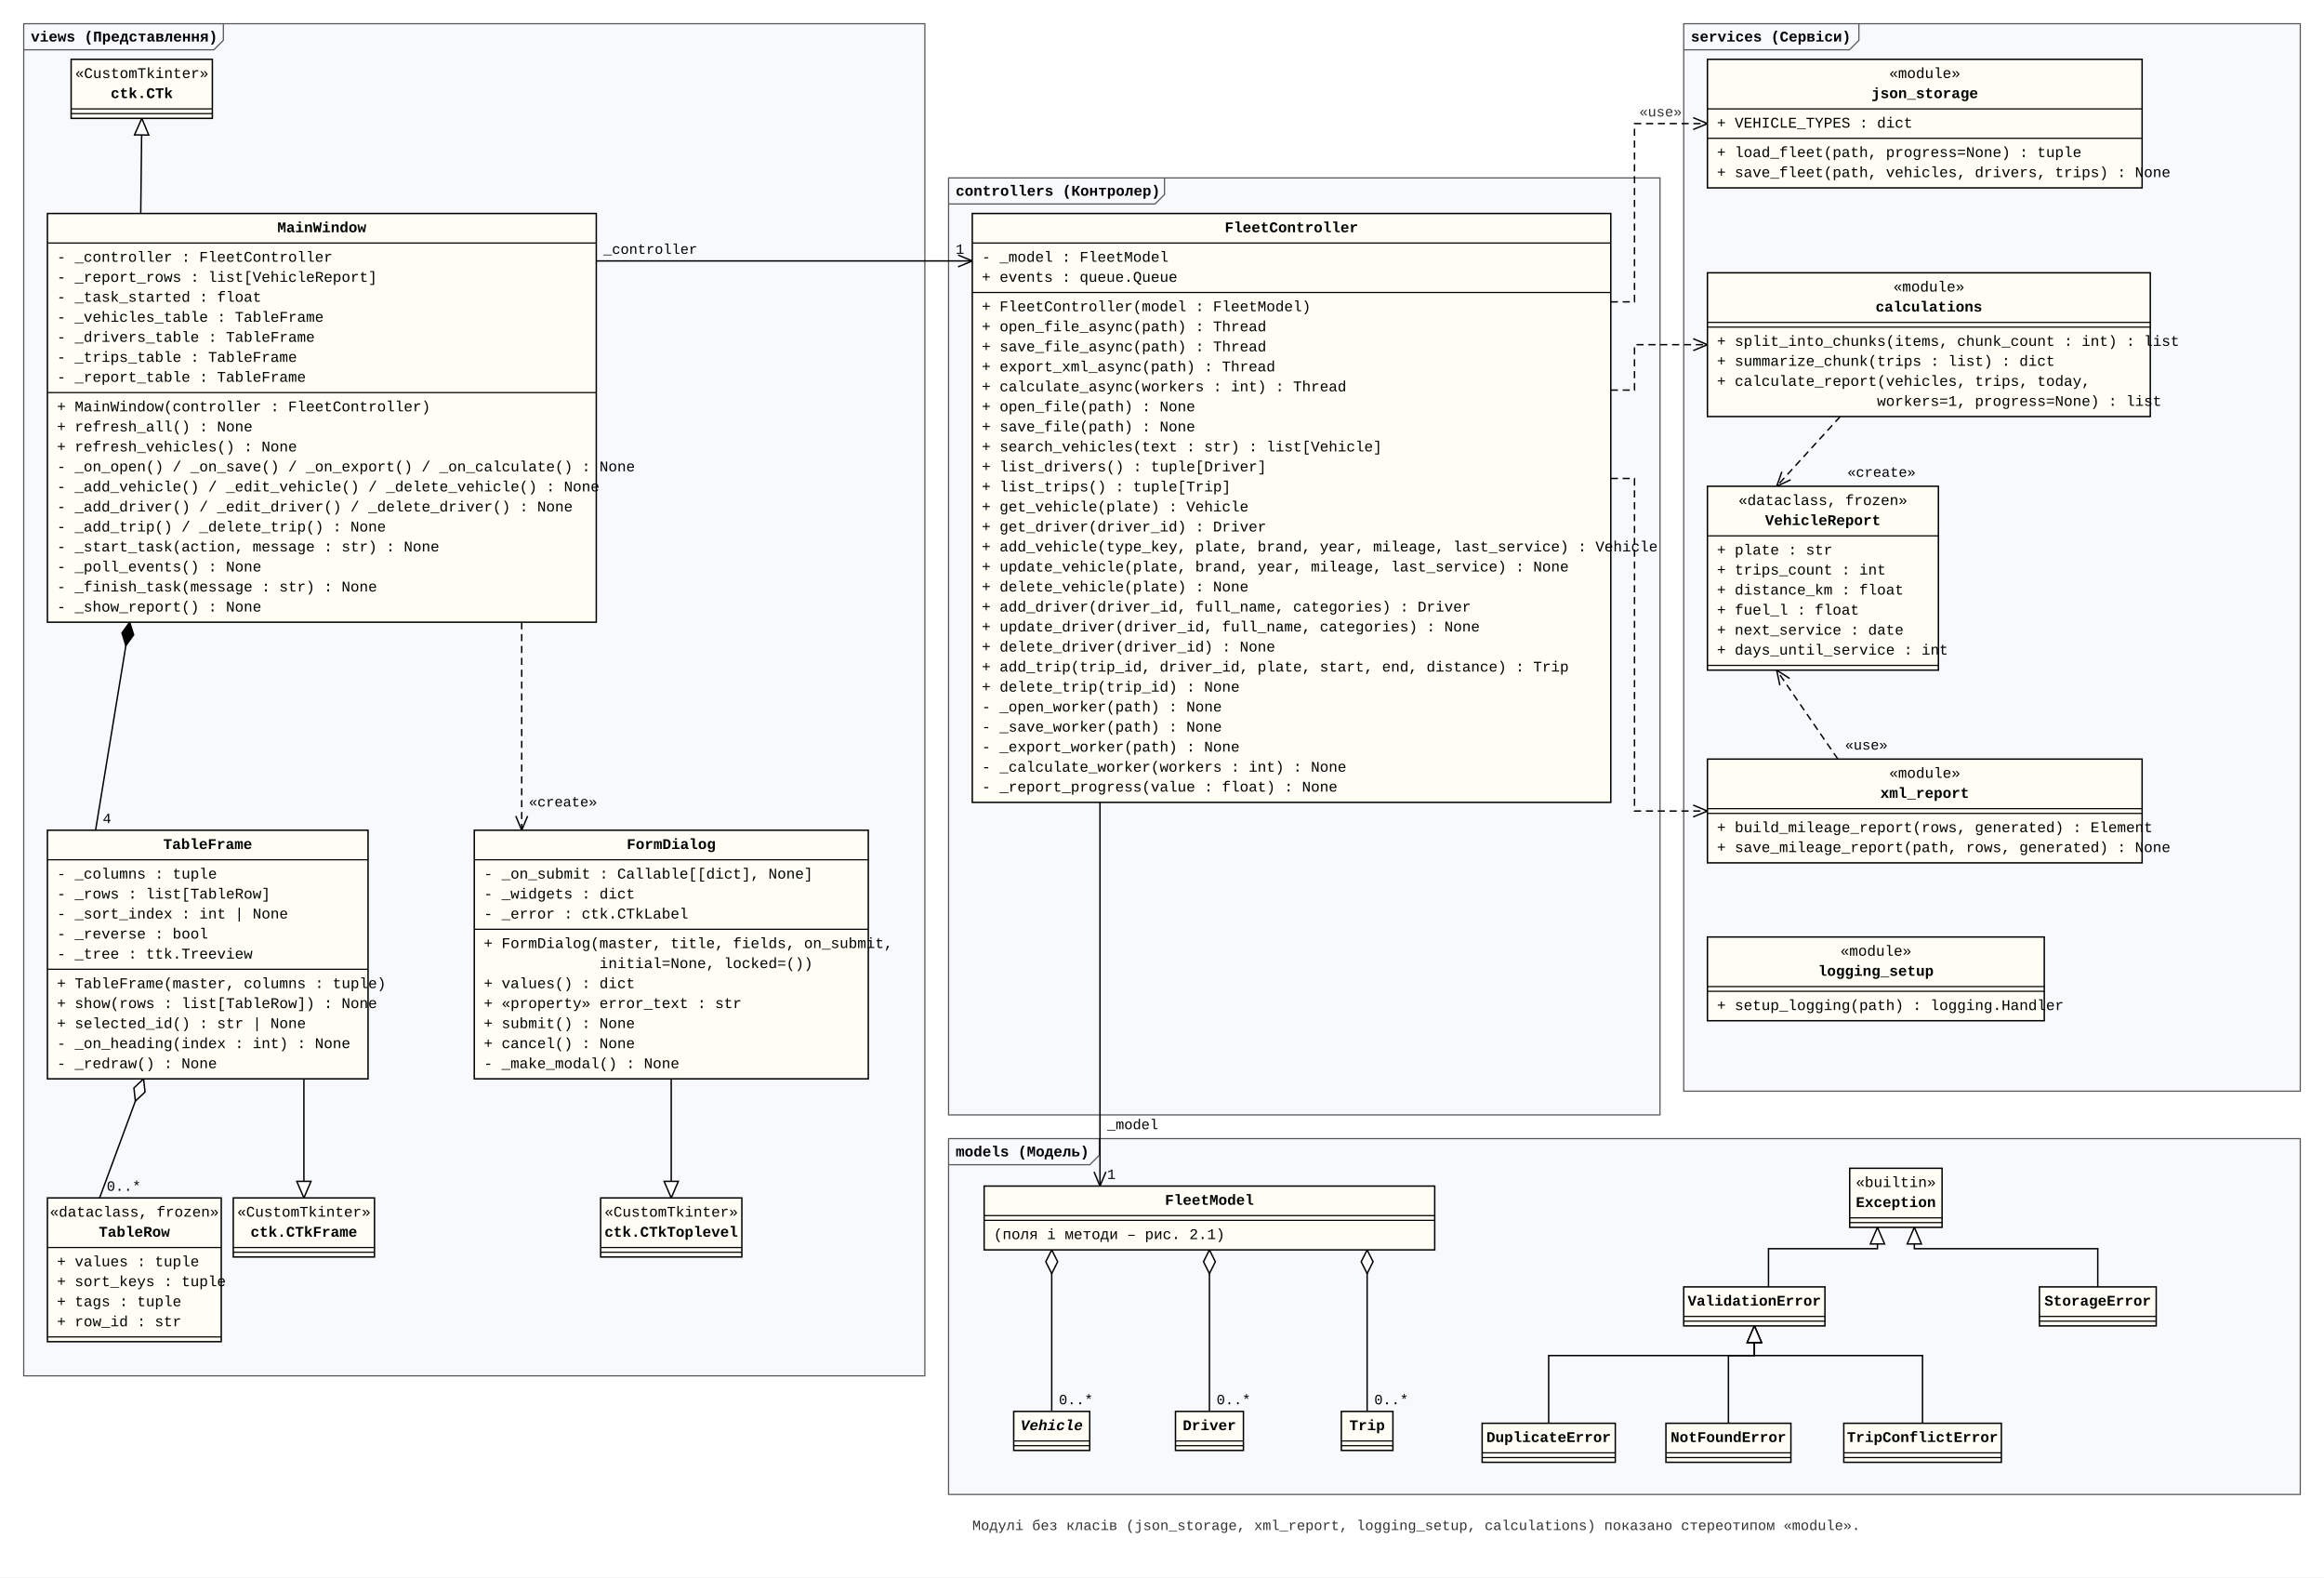
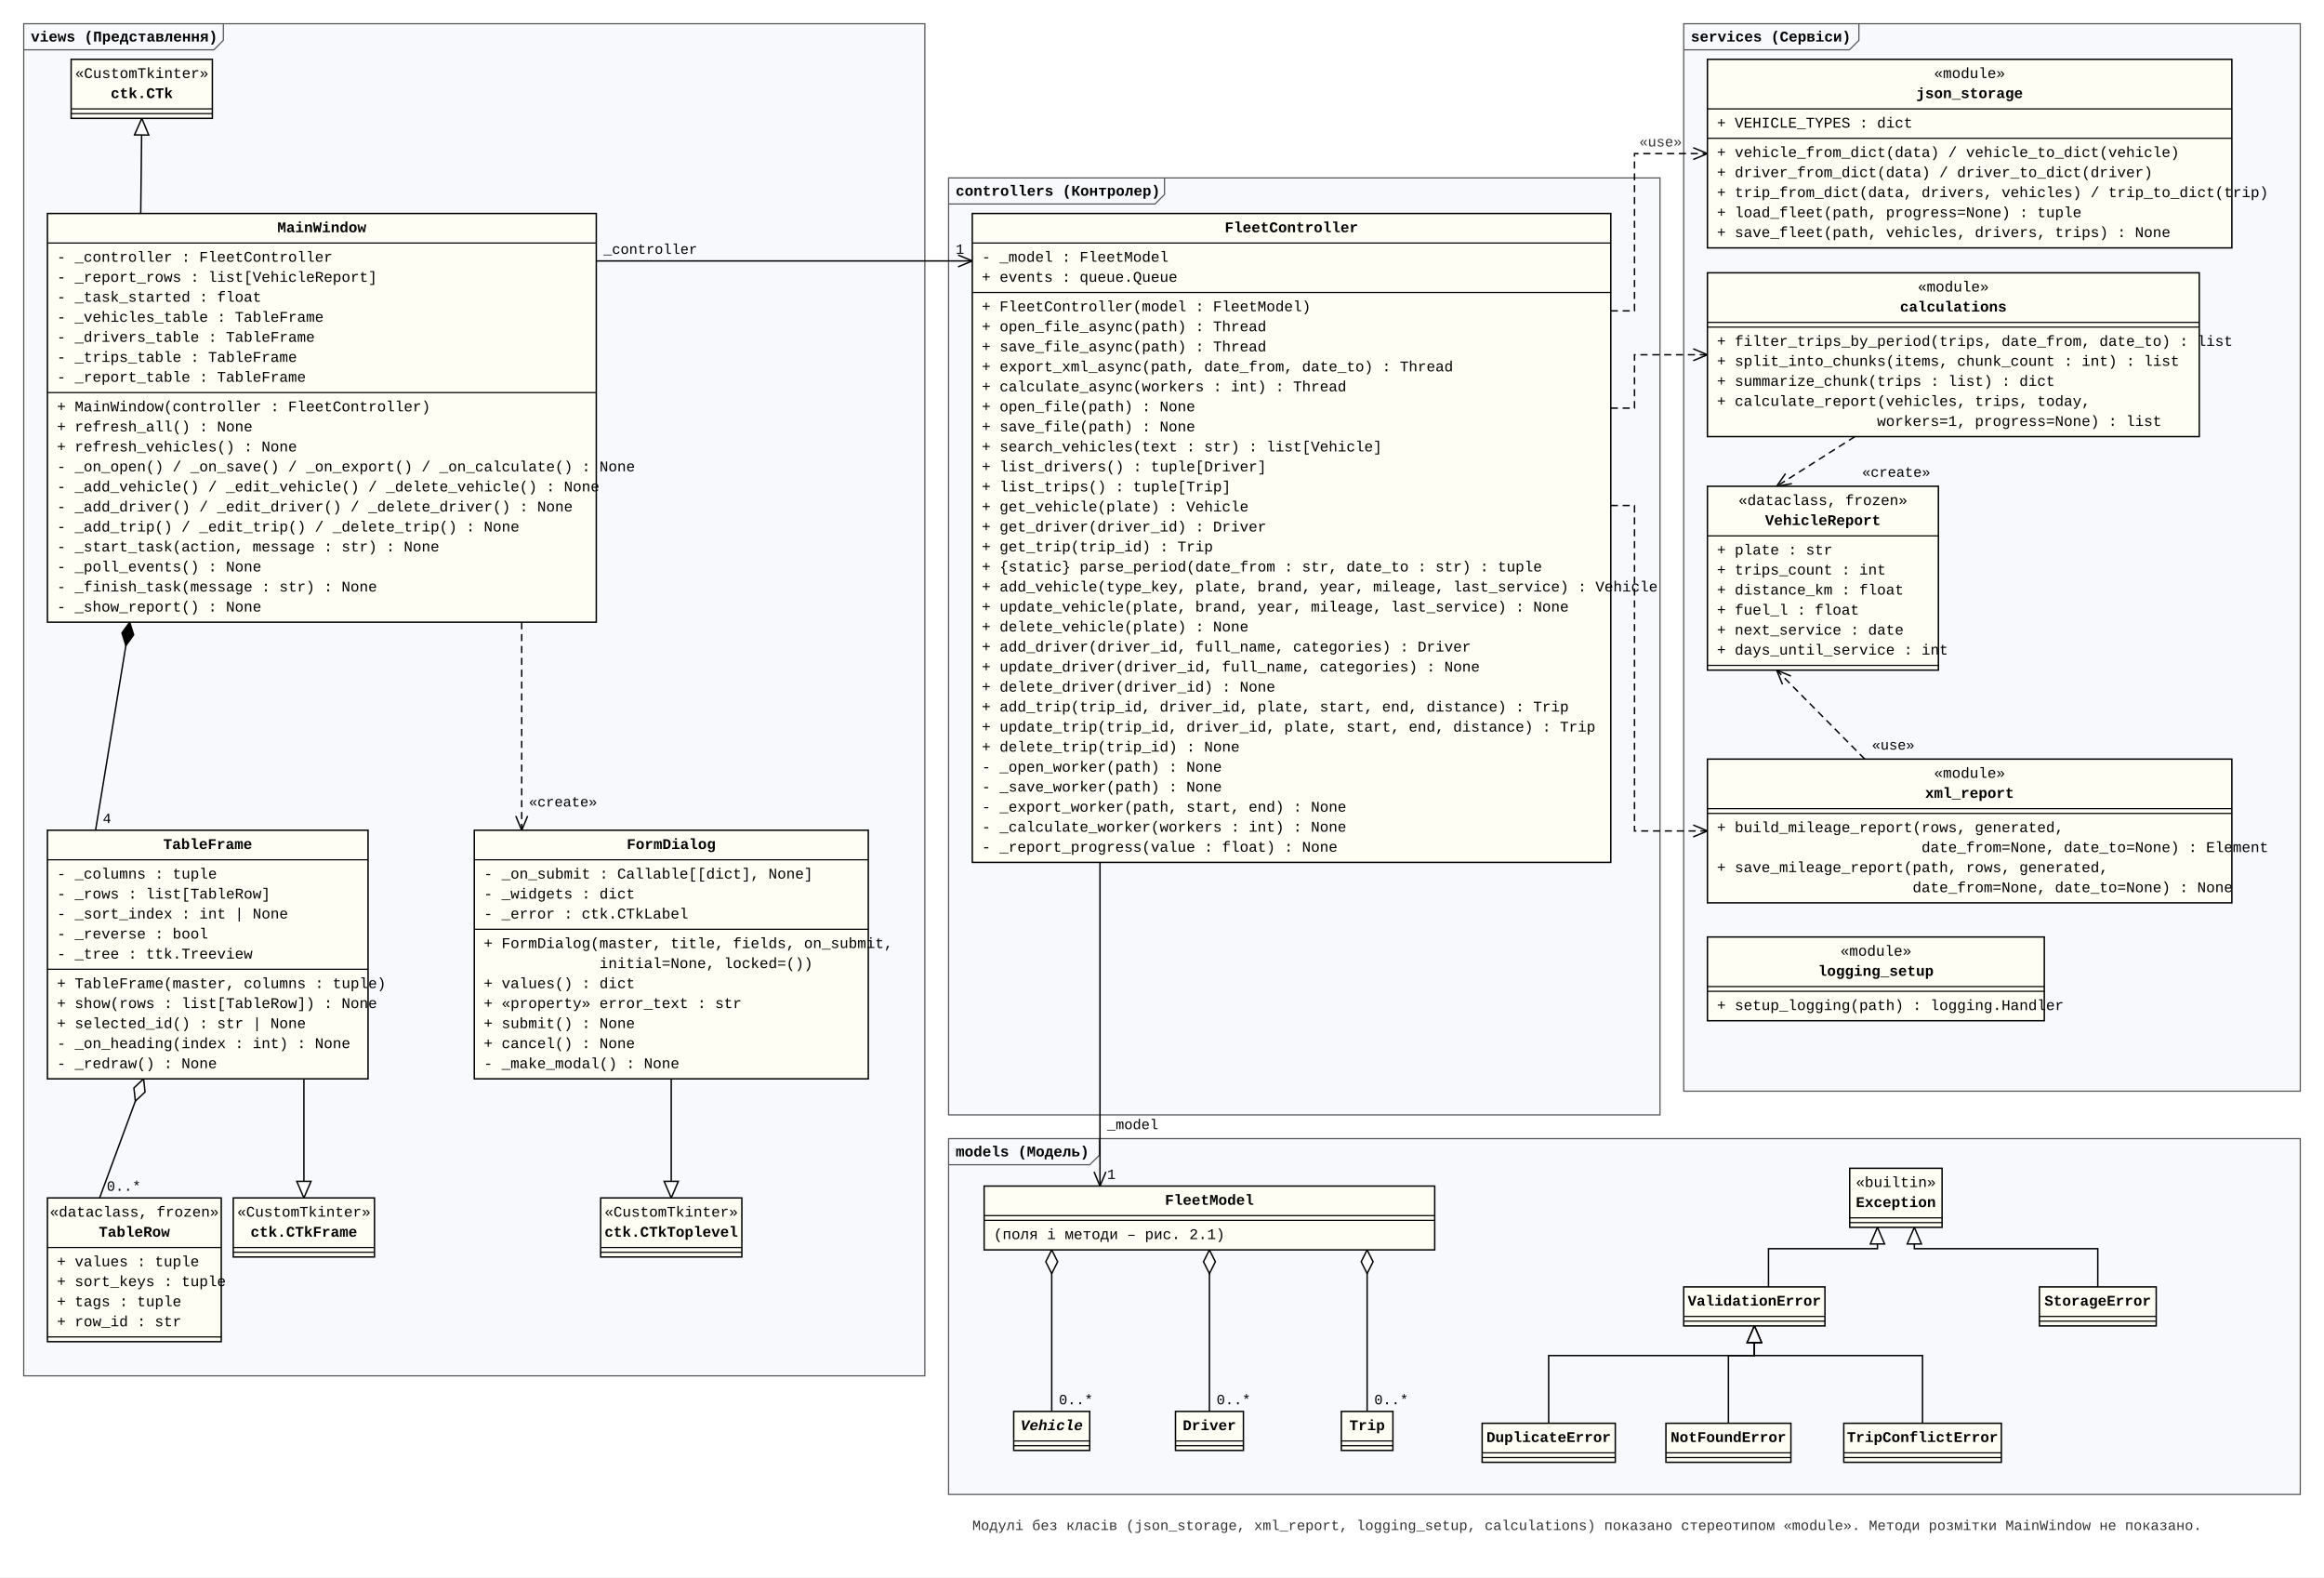
<svg xmlns="http://www.w3.org/2000/svg" width="1960" height="1330" viewBox="0 0 1960 1330">
  <defs>
    <marker id="tri" markerWidth="16" markerHeight="14" refX="15" refY="7" orient="auto" markerUnits="userSpaceOnUse">
      <path d="M1,1 L15,7 L1,13 z" fill="white" stroke="black" stroke-width="1.2" />
    </marker>
    <marker id="open" markerWidth="14" markerHeight="12" refX="13" refY="6" orient="auto" markerUnits="userSpaceOnUse">
      <path d="M1,1 L13,6 L1,11" fill="none" stroke="black" stroke-width="1.2" />
    </marker>
    <marker id="dia" markerWidth="22" markerHeight="12" refX="1" refY="6" orient="auto" markerUnits="userSpaceOnUse">
      <path d="M1,6 L11,1 L21,6 L11,11 z" fill="white" stroke="black" stroke-width="1.2" />
    </marker>
    <marker id="diaf" markerWidth="22" markerHeight="12" refX="1" refY="6" orient="auto" markerUnits="userSpaceOnUse">
      <path d="M1,6 L11,1 L21,6 L11,11 z" fill="black" stroke="black" stroke-width="1.2" />
    </marker>
  </defs>
  <rect width="100%" height="100%" fill="white" />
  <rect x="20" y="20" width="760" height="1140" fill="#f7f9fc" stroke="#555" stroke-width="1" />
  <path d="M20,42 L180.375,42 L188.375,34 L188.375,20" fill="none" stroke="#555" />
  <text x="26.0" y="35.0" text-anchor="start" font-family="Consolas, 'Courier New', monospace" font-size="12.5" xml:space="preserve" font-weight="bold">views (Представлення)</text>
  <rect x="800" y="150" width="600" height="790" fill="#f7f9fc" stroke="#555" stroke-width="1" />
  <path d="M800,172 L974.125,172 L982.125,164 L982.125,150" fill="none" stroke="#555" />
  <text x="806.0" y="165.0" text-anchor="start" font-family="Consolas, 'Courier New', monospace" font-size="12.5" xml:space="preserve" font-weight="bold">controllers (Контролер)</text>
  <rect x="1420" y="20" width="520" height="900" fill="#f7f9fc" stroke="#555" stroke-width="1" />
  <path d="M1420,42 L1559.75,42 L1567.75,34 L1567.75,20" fill="none" stroke="#555" />
  <text x="1426.0" y="35.0" text-anchor="start" font-family="Consolas, 'Courier New', monospace" font-size="12.5" xml:space="preserve" font-weight="bold">services (Сервіси)</text>
  <rect x="800" y="960" width="1140" height="300" fill="#f7f9fc" stroke="#555" stroke-width="1" />
  <path d="M800,982 L919.125,982 L927.125,974 L927.125,960" fill="none" stroke="#555" />
  <text x="806.0" y="975.0" text-anchor="start" font-family="Consolas, 'Courier New', monospace" font-size="12.5" xml:space="preserve" font-weight="bold">models (Модель)</text>
  <polyline points="118.7,180.0 119.6,99.8" fill="none" stroke="black" stroke-width="1.2" marker-end="url(#tri)" />
  <polyline points="256.3,909.6 256.3,1010.0" fill="none" stroke="black" stroke-width="1.2" marker-end="url(#tri)" />
  <polyline points="566.1,909.6 566.1,1010.0" fill="none" stroke="black" stroke-width="1.2" marker-end="url(#tri)" />
  <polyline points="109.4,524.6 80.6,700.0" fill="none" stroke="black" stroke-width="1.2" marker-start="url(#diaf)" />
  <text x="86.6" y="694.0" text-anchor="start" font-family="Consolas, 'Courier New', monospace" font-size="12.0" xml:space="preserve">4</text>
  <polyline points="440.0,524.6 440.0,700.0" fill="none" stroke="black" stroke-width="1.2" stroke-dasharray="6,4" marker-end="url(#open)" />
  <text x="446.0" y="680.0" text-anchor="start" font-family="Consolas, 'Courier New', monospace" font-size="12.0" xml:space="preserve">«create»</text>
  <polyline points="121.1,909.6 84.0,1010.0" fill="none" stroke="black" stroke-width="1.2" marker-start="url(#dia)" />
  <text x="90.0" y="1004.0" text-anchor="start" font-family="Consolas, 'Courier New', monospace" font-size="12.0" xml:space="preserve">0..*</text>
  <polyline points="502.9,220.0 820.0,220.0" fill="none" stroke="black" stroke-width="1.2" marker-end="url(#open)" />
  <text x="508.9" y="214.0" text-anchor="start" font-family="Consolas, 'Courier New', monospace" font-size="12.0" xml:space="preserve">_controller</text>
  <text x="806.0" y="214.0" text-anchor="start" font-family="Consolas, 'Courier New', monospace" font-size="12.0" xml:space="preserve">1</text>
-   <polyline points="927.7,676.5 927.7,1000.0" fill="none" stroke="black" stroke-width="1.2" marker-end="url(#open)" />
+   <polyline points="927.7,727.1 927.7,1000.0" fill="none" stroke="black" stroke-width="1.2" marker-end="url(#open)" />
  <text x="933.7" y="952.0" text-anchor="start" font-family="Consolas, 'Courier New', monospace" font-size="12.0" xml:space="preserve">_model</text>
  <text x="933.7" y="994.0" text-anchor="start" font-family="Consolas, 'Courier New', monospace" font-size="12.0" xml:space="preserve">1</text>
-   <polyline points="1358.5,254.5 1378.5,254.5 1378.5,104.2 1440.0,104.2" fill="none" stroke="black" stroke-width="1.2" stroke-dasharray="6,4" marker-end="url(#open)" />
-   <polyline points="1358.5,328.9 1378.5,328.9 1378.5,290.6 1440.0,290.6" fill="none" stroke="black" stroke-width="1.2" stroke-dasharray="6,4" marker-end="url(#open)" />
-   <polyline points="1358.5,403.4 1378.5,403.4 1378.5,683.8 1440.0,683.8" fill="none" stroke="black" stroke-width="1.2" stroke-dasharray="6,4" marker-end="url(#open)" />
-   <text x="1382.5" y="98.2" text-anchor="start" font-family="Consolas, 'Courier New', monospace" font-size="12.0" xml:space="preserve" fill="#333">«use»</text>
-   <polyline points="1552.0,351.2 1498.4,410.0" fill="none" stroke="black" stroke-width="1.2" stroke-dasharray="6,4" marker-end="url(#open)" />
-   <text x="1558.0" y="402.0" text-anchor="start" font-family="Consolas, 'Courier New', monospace" font-size="12.0" xml:space="preserve">«create»</text>
-   <polyline points="1550.0,640.0 1498.4,565.0" fill="none" stroke="black" stroke-width="1.2" stroke-dasharray="6,4" marker-end="url(#open)" />
-   <text x="1556.0" y="632.0" text-anchor="start" font-family="Consolas, 'Courier New', monospace" font-size="12.0" xml:space="preserve">«use»</text>
+   <polyline points="1358.5,262.1 1378.5,262.1 1378.5,129.5 1440.0,129.5" fill="none" stroke="black" stroke-width="1.2" stroke-dasharray="6,4" marker-end="url(#open)" />
+   <polyline points="1358.5,344.1 1378.5,344.1 1378.5,299.1 1440.0,299.1" fill="none" stroke="black" stroke-width="1.2" stroke-dasharray="6,4" marker-end="url(#open)" />
+   <polyline points="1358.5,426.2 1378.5,426.2 1378.5,700.6 1440.0,700.6" fill="none" stroke="black" stroke-width="1.2" stroke-dasharray="6,4" marker-end="url(#open)" />
+   <text x="1382.5" y="123.5" text-anchor="start" font-family="Consolas, 'Courier New', monospace" font-size="12.0" xml:space="preserve" fill="#333">«use»</text>
+   <polyline points="1564.4,368.1 1498.4,410.0" fill="none" stroke="black" stroke-width="1.2" stroke-dasharray="6,4" marker-end="url(#open)" />
+   <text x="1570.4" y="402.0" text-anchor="start" font-family="Consolas, 'Courier New', monospace" font-size="12.0" xml:space="preserve">«create»</text>
+   <polyline points="1572.7,640.0 1498.4,565.0" fill="none" stroke="black" stroke-width="1.2" stroke-dasharray="6,4" marker-end="url(#open)" />
+   <text x="1578.7" y="632.0" text-anchor="start" font-family="Consolas, 'Courier New', monospace" font-size="12.0" xml:space="preserve">«use»</text>
  <polyline points="887.0,1053.8 887.0,1190.0" fill="none" stroke="black" stroke-width="1.2" marker-start="url(#dia)" />
  <text x="893.0" y="1184.0" text-anchor="start" font-family="Consolas, 'Courier New', monospace" font-size="12.0" xml:space="preserve">0..*</text>
  <polyline points="1020.0,1053.8 1020.0,1190.0" fill="none" stroke="black" stroke-width="1.2" marker-start="url(#dia)" />
  <text x="1026.0" y="1184.0" text-anchor="start" font-family="Consolas, 'Courier New', monospace" font-size="12.0" xml:space="preserve">0..*</text>
  <polyline points="1153.0,1053.8 1153.0,1190.0" fill="none" stroke="black" stroke-width="1.2" marker-start="url(#dia)" />
  <text x="1159.0" y="1184.0" text-anchor="start" font-family="Consolas, 'Courier New', monospace" font-size="12.0" xml:space="preserve">0..*</text>
  <polyline points="1491.5,1085.0 1491.5,1052.8 1583.4,1052.8 1583.4,1034.8" fill="none" stroke="black" stroke-width="1.2" marker-end="url(#tri)" />
  <polyline points="1769.2,1085.0 1769.2,1052.8 1614.5,1052.8 1614.5,1034.8" fill="none" stroke="black" stroke-width="1.2" marker-end="url(#tri)" />
  <polyline points="1306.1,1200.0 1306.1,1142.9 1479.6,1142.9 1479.6,1117.9" fill="none" stroke="black" stroke-width="1.2" marker-end="url(#tri)" />
  <polyline points="1457.7,1200.0 1457.7,1142.9 1479.6,1142.9 1479.6,1117.9" fill="none" stroke="black" stroke-width="1.2" marker-end="url(#tri)" />
  <polyline points="1621.4,1200.0 1621.4,1142.9 1479.6,1142.9 1479.6,1117.9" fill="none" stroke="black" stroke-width="1.2" marker-end="url(#tri)" />
-   <text x="820.0" y="1290.0" text-anchor="start" font-family="Consolas, 'Courier New', monospace" font-size="12.0" xml:space="preserve" fill="#333">Модулі без класів (json_storage, xml_report, logging_setup, calculations) показано стереотипом «module».</text>
+   <text x="820.0" y="1290.0" text-anchor="start" font-family="Consolas, 'Courier New', monospace" font-size="12.0" xml:space="preserve" fill="#333">Модулі без класів (json_storage, xml_report, logging_setup, calculations) показано стереотипом «module». Методи розмітки MainWindow не показано.</text>
  <rect x="60" y="50" width="119.1" height="49.8" fill="#fffef4" stroke="black" stroke-width="1.2" />
  <text x="119.6" y="65.8" text-anchor="middle" font-family="Consolas, 'Courier New', monospace" font-size="12.5" xml:space="preserve">«CustomTkinter»</text>
  <text x="119.6" y="82.7" text-anchor="middle" font-family="Consolas, 'Courier New', monospace" font-size="12.5" xml:space="preserve" font-weight="bold">ctk.CTk</text>
  <line x1="60" y1="91.8" x2="179.1" y2="91.8" stroke="black" />
  <line x1="60" y1="95.8" x2="179.1" y2="95.8" stroke="black" />
  <rect x="196.738" y="1010" width="119.1" height="49.8" fill="#fffef4" stroke="black" stroke-width="1.2" />
  <text x="256.3" y="1025.8" text-anchor="middle" font-family="Consolas, 'Courier New', monospace" font-size="12.5" xml:space="preserve">«CustomTkinter»</text>
  <text x="256.3" y="1042.7" text-anchor="middle" font-family="Consolas, 'Courier New', monospace" font-size="12.5" xml:space="preserve" font-weight="bold">ctk.CTkFrame</text>
  <line x1="196.738" y1="1051.8" x2="315.9" y2="1051.8" stroke="black" />
  <line x1="196.738" y1="1055.8" x2="315.9" y2="1055.8" stroke="black" />
  <rect x="506.562" y="1010" width="119.1" height="49.8" fill="#fffef4" stroke="black" stroke-width="1.2" />
  <text x="566.1" y="1025.8" text-anchor="middle" font-family="Consolas, 'Courier New', monospace" font-size="12.5" xml:space="preserve">«CustomTkinter»</text>
  <text x="566.1" y="1042.7" text-anchor="middle" font-family="Consolas, 'Courier New', monospace" font-size="12.5" xml:space="preserve" font-weight="bold">ctk.CTkToplevel</text>
  <line x1="506.562" y1="1051.8" x2="625.7" y2="1051.8" stroke="black" />
  <line x1="506.562" y1="1055.8" x2="625.7" y2="1055.8" stroke="black" />
  <rect x="40" y="180" width="462.9" height="344.6" fill="#fffef4" stroke="black" stroke-width="1.2" />
  <text x="271.4" y="195.8" text-anchor="middle" font-family="Consolas, 'Courier New', monospace" font-size="12.5" xml:space="preserve" font-weight="bold">MainWindow</text>
  <line x1="40" y1="204.9" x2="502.9" y2="204.9" stroke="black" />
  <text x="48.0" y="220.7" text-anchor="start" font-family="Consolas, 'Courier New', monospace" font-size="12.5" xml:space="preserve">- _controller : FleetController</text>
  <text x="48.0" y="237.6" text-anchor="start" font-family="Consolas, 'Courier New', monospace" font-size="12.5" xml:space="preserve">- _report_rows : list[VehicleReport]</text>
  <text x="48.0" y="254.4" text-anchor="start" font-family="Consolas, 'Courier New', monospace" font-size="12.5" xml:space="preserve">- _task_started : float</text>
  <text x="48.0" y="271.3" text-anchor="start" font-family="Consolas, 'Courier New', monospace" font-size="12.5" xml:space="preserve">- _vehicles_table : TableFrame</text>
  <text x="48.0" y="288.2" text-anchor="start" font-family="Consolas, 'Courier New', monospace" font-size="12.5" xml:space="preserve">- _drivers_table : TableFrame</text>
  <text x="48.0" y="305.1" text-anchor="start" font-family="Consolas, 'Courier New', monospace" font-size="12.5" xml:space="preserve">- _trips_table : TableFrame</text>
  <text x="48.0" y="321.9" text-anchor="start" font-family="Consolas, 'Courier New', monospace" font-size="12.5" xml:space="preserve">- _report_table : TableFrame</text>
  <line x1="40" y1="331.0" x2="502.9" y2="331.0" stroke="black" />
  <text x="48.0" y="346.8" text-anchor="start" font-family="Consolas, 'Courier New', monospace" font-size="12.5" xml:space="preserve">+ MainWindow(controller : FleetController)</text>
  <text x="48.0" y="363.7" text-anchor="start" font-family="Consolas, 'Courier New', monospace" font-size="12.5" xml:space="preserve">+ refresh_all() : None</text>
  <text x="48.0" y="380.6" text-anchor="start" font-family="Consolas, 'Courier New', monospace" font-size="12.5" xml:space="preserve">+ refresh_vehicles() : None</text>
  <text x="48.0" y="397.4" text-anchor="start" font-family="Consolas, 'Courier New', monospace" font-size="12.5" xml:space="preserve">- _on_open() / _on_save() / _on_export() / _on_calculate() : None</text>
  <text x="48.0" y="414.3" text-anchor="start" font-family="Consolas, 'Courier New', monospace" font-size="12.5" xml:space="preserve">- _add_vehicle() / _edit_vehicle() / _delete_vehicle() : None</text>
  <text x="48.0" y="431.2" text-anchor="start" font-family="Consolas, 'Courier New', monospace" font-size="12.5" xml:space="preserve">- _add_driver() / _edit_driver() / _delete_driver() : None</text>
-   <text x="48.0" y="448.1" text-anchor="start" font-family="Consolas, 'Courier New', monospace" font-size="12.5" xml:space="preserve">- _add_trip() / _delete_trip() : None</text>
+   <text x="48.0" y="448.1" text-anchor="start" font-family="Consolas, 'Courier New', monospace" font-size="12.5" xml:space="preserve">- _add_trip() / _edit_trip() / _delete_trip() : None</text>
  <text x="48.0" y="464.9" text-anchor="start" font-family="Consolas, 'Courier New', monospace" font-size="12.5" xml:space="preserve">- _start_task(action, message : str) : None</text>
  <text x="48.0" y="481.8" text-anchor="start" font-family="Consolas, 'Courier New', monospace" font-size="12.5" xml:space="preserve">- _poll_events() : None</text>
  <text x="48.0" y="498.7" text-anchor="start" font-family="Consolas, 'Courier New', monospace" font-size="12.5" xml:space="preserve">- _finish_task(message : str) : None</text>
  <text x="48.0" y="515.6" text-anchor="start" font-family="Consolas, 'Courier New', monospace" font-size="12.5" xml:space="preserve">- _show_report() : None</text>
  <rect x="40" y="700" width="270.4" height="209.6" fill="#fffef4" stroke="black" stroke-width="1.2" />
  <text x="175.2" y="715.8" text-anchor="middle" font-family="Consolas, 'Courier New', monospace" font-size="12.5" xml:space="preserve" font-weight="bold">TableFrame</text>
  <line x1="40" y1="724.9" x2="310.4" y2="724.9" stroke="black" />
  <text x="48.0" y="740.7" text-anchor="start" font-family="Consolas, 'Courier New', monospace" font-size="12.5" xml:space="preserve">- _columns : tuple</text>
  <text x="48.0" y="757.6" text-anchor="start" font-family="Consolas, 'Courier New', monospace" font-size="12.5" xml:space="preserve">- _rows : list[TableRow]</text>
  <text x="48.0" y="774.4" text-anchor="start" font-family="Consolas, 'Courier New', monospace" font-size="12.5" xml:space="preserve">- _sort_index : int | None</text>
  <text x="48.0" y="791.3" text-anchor="start" font-family="Consolas, 'Courier New', monospace" font-size="12.5" xml:space="preserve">- _reverse : bool</text>
  <text x="48.0" y="808.2" text-anchor="start" font-family="Consolas, 'Courier New', monospace" font-size="12.5" xml:space="preserve">- _tree : ttk.Treeview</text>
  <line x1="40" y1="817.2" x2="310.4" y2="817.2" stroke="black" />
  <text x="48.0" y="833.1" text-anchor="start" font-family="Consolas, 'Courier New', monospace" font-size="12.5" xml:space="preserve">+ TableFrame(master, columns : tuple)</text>
  <text x="48.0" y="849.9" text-anchor="start" font-family="Consolas, 'Courier New', monospace" font-size="12.5" xml:space="preserve">+ show(rows : list[TableRow]) : None</text>
  <text x="48.0" y="866.8" text-anchor="start" font-family="Consolas, 'Courier New', monospace" font-size="12.5" xml:space="preserve">+ selected_id() : str | None</text>
  <text x="48.0" y="883.7" text-anchor="start" font-family="Consolas, 'Courier New', monospace" font-size="12.5" xml:space="preserve">- _on_heading(index : int) : None</text>
  <text x="48.0" y="900.6" text-anchor="start" font-family="Consolas, 'Courier New', monospace" font-size="12.5" xml:space="preserve">- _redraw() : None</text>
  <rect x="40" y="1010" width="146.6" height="121.2" fill="#fffef4" stroke="black" stroke-width="1.2" />
  <text x="113.3" y="1025.8" text-anchor="middle" font-family="Consolas, 'Courier New', monospace" font-size="12.5" xml:space="preserve">«dataclass, frozen»</text>
  <text x="113.3" y="1042.7" text-anchor="middle" font-family="Consolas, 'Courier New', monospace" font-size="12.5" xml:space="preserve" font-weight="bold">TableRow</text>
  <line x1="40" y1="1051.8" x2="186.6" y2="1051.8" stroke="black" />
  <text x="48.0" y="1067.6" text-anchor="start" font-family="Consolas, 'Courier New', monospace" font-size="12.5" xml:space="preserve">+ values : tuple</text>
  <text x="48.0" y="1084.4" text-anchor="start" font-family="Consolas, 'Courier New', monospace" font-size="12.5" xml:space="preserve">+ sort_keys : tuple</text>
  <text x="48.0" y="1101.3" text-anchor="start" font-family="Consolas, 'Courier New', monospace" font-size="12.5" xml:space="preserve">+ tags : tuple</text>
  <text x="48.0" y="1118.2" text-anchor="start" font-family="Consolas, 'Courier New', monospace" font-size="12.5" xml:space="preserve">+ row_id : str</text>
  <line x1="40" y1="1127.2" x2="186.6" y2="1127.2" stroke="black" />
  <rect x="400" y="700" width="332.3" height="209.6" fill="#fffef4" stroke="black" stroke-width="1.2" />
  <text x="566.1" y="715.8" text-anchor="middle" font-family="Consolas, 'Courier New', monospace" font-size="12.5" xml:space="preserve" font-weight="bold">FormDialog</text>
  <line x1="400" y1="724.9" x2="732.2" y2="724.9" stroke="black" />
  <text x="408.0" y="740.7" text-anchor="start" font-family="Consolas, 'Courier New', monospace" font-size="12.5" xml:space="preserve">- _on_submit : Callable[[dict], None]</text>
  <text x="408.0" y="757.6" text-anchor="start" font-family="Consolas, 'Courier New', monospace" font-size="12.5" xml:space="preserve">- _widgets : dict</text>
  <text x="408.0" y="774.4" text-anchor="start" font-family="Consolas, 'Courier New', monospace" font-size="12.5" xml:space="preserve">- _error : ctk.CTkLabel</text>
  <line x1="400" y1="783.5" x2="732.2" y2="783.5" stroke="black" />
  <text x="408.0" y="799.3" text-anchor="start" font-family="Consolas, 'Courier New', monospace" font-size="12.5" xml:space="preserve">+ FormDialog(master, title, fields, on_submit,</text>
  <text x="408.0" y="816.2" text-anchor="start" font-family="Consolas, 'Courier New', monospace" font-size="12.5" xml:space="preserve">             initial=None, locked=())</text>
  <text x="408.0" y="833.1" text-anchor="start" font-family="Consolas, 'Courier New', monospace" font-size="12.5" xml:space="preserve">+ values() : dict</text>
  <text x="408.0" y="849.9" text-anchor="start" font-family="Consolas, 'Courier New', monospace" font-size="12.5" xml:space="preserve">+ «property» error_text : str</text>
  <text x="408.0" y="866.8" text-anchor="start" font-family="Consolas, 'Courier New', monospace" font-size="12.5" xml:space="preserve">+ submit() : None</text>
  <text x="408.0" y="883.7" text-anchor="start" font-family="Consolas, 'Courier New', monospace" font-size="12.5" xml:space="preserve">+ cancel() : None</text>
  <text x="408.0" y="900.6" text-anchor="start" font-family="Consolas, 'Courier New', monospace" font-size="12.5" xml:space="preserve">- _make_modal() : None</text>
-   <rect x="820" y="180" width="538.5" height="496.5" fill="#fffef4" stroke="black" stroke-width="1.2" />
+   <rect x="820" y="180" width="538.5" height="547.1" fill="#fffef4" stroke="black" stroke-width="1.2" />
  <text x="1089.2" y="195.8" text-anchor="middle" font-family="Consolas, 'Courier New', monospace" font-size="12.5" xml:space="preserve" font-weight="bold">FleetController</text>
  <line x1="820" y1="204.9" x2="1358.5" y2="204.9" stroke="black" />
  <text x="828.0" y="220.7" text-anchor="start" font-family="Consolas, 'Courier New', monospace" font-size="12.5" xml:space="preserve">- _model : FleetModel</text>
  <text x="828.0" y="237.6" text-anchor="start" font-family="Consolas, 'Courier New', monospace" font-size="12.5" xml:space="preserve">+ events : queue.Queue</text>
  <line x1="820" y1="246.6" x2="1358.5" y2="246.6" stroke="black" />
  <text x="828.0" y="262.4" text-anchor="start" font-family="Consolas, 'Courier New', monospace" font-size="12.5" xml:space="preserve">+ FleetController(model : FleetModel)</text>
  <text x="828.0" y="279.3" text-anchor="start" font-family="Consolas, 'Courier New', monospace" font-size="12.5" xml:space="preserve">+ open_file_async(path) : Thread</text>
  <text x="828.0" y="296.2" text-anchor="start" font-family="Consolas, 'Courier New', monospace" font-size="12.5" xml:space="preserve">+ save_file_async(path) : Thread</text>
-   <text x="828.0" y="313.1" text-anchor="start" font-family="Consolas, 'Courier New', monospace" font-size="12.5" xml:space="preserve">+ export_xml_async(path) : Thread</text>
+   <text x="828.0" y="313.1" text-anchor="start" font-family="Consolas, 'Courier New', monospace" font-size="12.5" xml:space="preserve">+ export_xml_async(path, date_from, date_to) : Thread</text>
  <text x="828.0" y="329.9" text-anchor="start" font-family="Consolas, 'Courier New', monospace" font-size="12.5" xml:space="preserve">+ calculate_async(workers : int) : Thread</text>
  <text x="828.0" y="346.8" text-anchor="start" font-family="Consolas, 'Courier New', monospace" font-size="12.5" xml:space="preserve">+ open_file(path) : None</text>
  <text x="828.0" y="363.7" text-anchor="start" font-family="Consolas, 'Courier New', monospace" font-size="12.5" xml:space="preserve">+ save_file(path) : None</text>
  <text x="828.0" y="380.6" text-anchor="start" font-family="Consolas, 'Courier New', monospace" font-size="12.5" xml:space="preserve">+ search_vehicles(text : str) : list[Vehicle]</text>
  <text x="828.0" y="397.4" text-anchor="start" font-family="Consolas, 'Courier New', monospace" font-size="12.5" xml:space="preserve">+ list_drivers() : tuple[Driver]</text>
  <text x="828.0" y="414.3" text-anchor="start" font-family="Consolas, 'Courier New', monospace" font-size="12.5" xml:space="preserve">+ list_trips() : tuple[Trip]</text>
  <text x="828.0" y="431.2" text-anchor="start" font-family="Consolas, 'Courier New', monospace" font-size="12.5" xml:space="preserve">+ get_vehicle(plate) : Vehicle</text>
  <text x="828.0" y="448.1" text-anchor="start" font-family="Consolas, 'Courier New', monospace" font-size="12.5" xml:space="preserve">+ get_driver(driver_id) : Driver</text>
-   <text x="828.0" y="464.9" text-anchor="start" font-family="Consolas, 'Courier New', monospace" font-size="12.5" xml:space="preserve">+ add_vehicle(type_key, plate, brand, year, mileage, last_service) : Vehicle</text>
-   <text x="828.0" y="481.8" text-anchor="start" font-family="Consolas, 'Courier New', monospace" font-size="12.5" xml:space="preserve">+ update_vehicle(plate, brand, year, mileage, last_service) : None</text>
-   <text x="828.0" y="498.7" text-anchor="start" font-family="Consolas, 'Courier New', monospace" font-size="12.5" xml:space="preserve">+ delete_vehicle(plate) : None</text>
-   <text x="828.0" y="515.6" text-anchor="start" font-family="Consolas, 'Courier New', monospace" font-size="12.5" xml:space="preserve">+ add_driver(driver_id, full_name, categories) : Driver</text>
-   <text x="828.0" y="532.4" text-anchor="start" font-family="Consolas, 'Courier New', monospace" font-size="12.5" xml:space="preserve">+ update_driver(driver_id, full_name, categories) : None</text>
-   <text x="828.0" y="549.3" text-anchor="start" font-family="Consolas, 'Courier New', monospace" font-size="12.5" xml:space="preserve">+ delete_driver(driver_id) : None</text>
-   <text x="828.0" y="566.2" text-anchor="start" font-family="Consolas, 'Courier New', monospace" font-size="12.5" xml:space="preserve">+ add_trip(trip_id, driver_id, plate, start, end, distance) : Trip</text>
-   <text x="828.0" y="583.1" text-anchor="start" font-family="Consolas, 'Courier New', monospace" font-size="12.5" xml:space="preserve">+ delete_trip(trip_id) : None</text>
-   <text x="828.0" y="599.9" text-anchor="start" font-family="Consolas, 'Courier New', monospace" font-size="12.5" xml:space="preserve">- _open_worker(path) : None</text>
-   <text x="828.0" y="616.8" text-anchor="start" font-family="Consolas, 'Courier New', monospace" font-size="12.5" xml:space="preserve">- _save_worker(path) : None</text>
-   <text x="828.0" y="633.7" text-anchor="start" font-family="Consolas, 'Courier New', monospace" font-size="12.5" xml:space="preserve">- _export_worker(path) : None</text>
-   <text x="828.0" y="650.6" text-anchor="start" font-family="Consolas, 'Courier New', monospace" font-size="12.5" xml:space="preserve">- _calculate_worker(workers : int) : None</text>
-   <text x="828.0" y="667.4" text-anchor="start" font-family="Consolas, 'Courier New', monospace" font-size="12.5" xml:space="preserve">- _report_progress(value : float) : None</text>
-   <rect x="1440" y="50" width="366.6" height="108.4" fill="#fffef4" stroke="black" stroke-width="1.2" />
-   <text x="1623.3" y="65.8" text-anchor="middle" font-family="Consolas, 'Courier New', monospace" font-size="12.5" xml:space="preserve">«module»</text>
-   <text x="1623.3" y="82.7" text-anchor="middle" font-family="Consolas, 'Courier New', monospace" font-size="12.5" xml:space="preserve" font-weight="bold">json_storage</text>
-   <line x1="1440" y1="91.8" x2="1806.6" y2="91.8" stroke="black" />
+   <text x="828.0" y="464.9" text-anchor="start" font-family="Consolas, 'Courier New', monospace" font-size="12.5" xml:space="preserve">+ get_trip(trip_id) : Trip</text>
+   <text x="828.0" y="481.8" text-anchor="start" font-family="Consolas, 'Courier New', monospace" font-size="12.5" xml:space="preserve">+ {static} parse_period(date_from : str, date_to : str) : tuple</text>
+   <text x="828.0" y="498.7" text-anchor="start" font-family="Consolas, 'Courier New', monospace" font-size="12.5" xml:space="preserve">+ add_vehicle(type_key, plate, brand, year, mileage, last_service) : Vehicle</text>
+   <text x="828.0" y="515.6" text-anchor="start" font-family="Consolas, 'Courier New', monospace" font-size="12.5" xml:space="preserve">+ update_vehicle(plate, brand, year, mileage, last_service) : None</text>
+   <text x="828.0" y="532.4" text-anchor="start" font-family="Consolas, 'Courier New', monospace" font-size="12.5" xml:space="preserve">+ delete_vehicle(plate) : None</text>
+   <text x="828.0" y="549.3" text-anchor="start" font-family="Consolas, 'Courier New', monospace" font-size="12.5" xml:space="preserve">+ add_driver(driver_id, full_name, categories) : Driver</text>
+   <text x="828.0" y="566.2" text-anchor="start" font-family="Consolas, 'Courier New', monospace" font-size="12.5" xml:space="preserve">+ update_driver(driver_id, full_name, categories) : None</text>
+   <text x="828.0" y="583.1" text-anchor="start" font-family="Consolas, 'Courier New', monospace" font-size="12.5" xml:space="preserve">+ delete_driver(driver_id) : None</text>
+   <text x="828.0" y="599.9" text-anchor="start" font-family="Consolas, 'Courier New', monospace" font-size="12.5" xml:space="preserve">+ add_trip(trip_id, driver_id, plate, start, end, distance) : Trip</text>
+   <text x="828.0" y="616.8" text-anchor="start" font-family="Consolas, 'Courier New', monospace" font-size="12.5" xml:space="preserve">+ update_trip(trip_id, driver_id, plate, start, end, distance) : Trip</text>
+   <text x="828.0" y="633.7" text-anchor="start" font-family="Consolas, 'Courier New', monospace" font-size="12.5" xml:space="preserve">+ delete_trip(trip_id) : None</text>
+   <text x="828.0" y="650.6" text-anchor="start" font-family="Consolas, 'Courier New', monospace" font-size="12.5" xml:space="preserve">- _open_worker(path) : None</text>
+   <text x="828.0" y="667.4" text-anchor="start" font-family="Consolas, 'Courier New', monospace" font-size="12.5" xml:space="preserve">- _save_worker(path) : None</text>
+   <text x="828.0" y="684.3" text-anchor="start" font-family="Consolas, 'Courier New', monospace" font-size="12.5" xml:space="preserve">- _export_worker(path, start, end) : None</text>
+   <text x="828.0" y="701.2" text-anchor="start" font-family="Consolas, 'Courier New', monospace" font-size="12.5" xml:space="preserve">- _calculate_worker(workers : int) : None</text>
+   <text x="828.0" y="718.1" text-anchor="start" font-family="Consolas, 'Courier New', monospace" font-size="12.5" xml:space="preserve">- _report_progress(value : float) : None</text>
+   <rect x="1440" y="50" width="442.3" height="159.0" fill="#fffef4" stroke="black" stroke-width="1.2" />
+   <text x="1661.1" y="65.8" text-anchor="middle" font-family="Consolas, 'Courier New', monospace" font-size="12.5" xml:space="preserve">«module»</text>
+   <text x="1661.1" y="82.7" text-anchor="middle" font-family="Consolas, 'Courier New', monospace" font-size="12.5" xml:space="preserve" font-weight="bold">json_storage</text>
+   <line x1="1440" y1="91.8" x2="1882.2" y2="91.8" stroke="black" />
  <text x="1448.0" y="107.6" text-anchor="start" font-family="Consolas, 'Courier New', monospace" font-size="12.5" xml:space="preserve">+ VEHICLE_TYPES : dict</text>
-   <line x1="1440" y1="116.6" x2="1806.6" y2="116.6" stroke="black" />
-   <text x="1448.0" y="132.4" text-anchor="start" font-family="Consolas, 'Courier New', monospace" font-size="12.5" xml:space="preserve">+ load_fleet(path, progress=None) : tuple</text>
-   <text x="1448.0" y="149.3" text-anchor="start" font-family="Consolas, 'Courier New', monospace" font-size="12.5" xml:space="preserve">+ save_fleet(path, vehicles, drivers, trips) : None</text>
-   <rect x="1440" y="230" width="373.5" height="121.2" fill="#fffef4" stroke="black" stroke-width="1.2" />
-   <text x="1626.8" y="245.8" text-anchor="middle" font-family="Consolas, 'Courier New', monospace" font-size="12.5" xml:space="preserve">«module»</text>
-   <text x="1626.8" y="262.7" text-anchor="middle" font-family="Consolas, 'Courier New', monospace" font-size="12.5" xml:space="preserve" font-weight="bold">calculations</text>
-   <line x1="1440" y1="271.8" x2="1813.5" y2="271.8" stroke="black" />
-   <line x1="1440" y1="275.8" x2="1813.5" y2="275.8" stroke="black" />
-   <text x="1448.0" y="291.6" text-anchor="start" font-family="Consolas, 'Courier New', monospace" font-size="12.5" xml:space="preserve">+ split_into_chunks(items, chunk_count : int) : list</text>
-   <text x="1448.0" y="308.4" text-anchor="start" font-family="Consolas, 'Courier New', monospace" font-size="12.5" xml:space="preserve">+ summarize_chunk(trips : list) : dict</text>
-   <text x="1448.0" y="325.3" text-anchor="start" font-family="Consolas, 'Courier New', monospace" font-size="12.5" xml:space="preserve">+ calculate_report(vehicles, trips, today,</text>
-   <text x="1448.0" y="342.2" text-anchor="start" font-family="Consolas, 'Courier New', monospace" font-size="12.5" xml:space="preserve">                  workers=1, progress=None) : list</text>
+   <line x1="1440" y1="116.6" x2="1882.2" y2="116.6" stroke="black" />
+   <text x="1448.0" y="132.4" text-anchor="start" font-family="Consolas, 'Courier New', monospace" font-size="12.5" xml:space="preserve">+ vehicle_from_dict(data) / vehicle_to_dict(vehicle)</text>
+   <text x="1448.0" y="149.3" text-anchor="start" font-family="Consolas, 'Courier New', monospace" font-size="12.5" xml:space="preserve">+ driver_from_dict(data) / driver_to_dict(driver)</text>
+   <text x="1448.0" y="166.2" text-anchor="start" font-family="Consolas, 'Courier New', monospace" font-size="12.5" xml:space="preserve">+ trip_from_dict(data, drivers, vehicles) / trip_to_dict(trip)</text>
+   <text x="1448.0" y="183.1" text-anchor="start" font-family="Consolas, 'Courier New', monospace" font-size="12.5" xml:space="preserve">+ load_fleet(path, progress=None) : tuple</text>
+   <text x="1448.0" y="199.9" text-anchor="start" font-family="Consolas, 'Courier New', monospace" font-size="12.5" xml:space="preserve">+ save_fleet(path, vehicles, drivers, trips) : None</text>
+   <rect x="1440" y="230" width="414.8" height="138.1" fill="#fffef4" stroke="black" stroke-width="1.2" />
+   <text x="1647.4" y="245.8" text-anchor="middle" font-family="Consolas, 'Courier New', monospace" font-size="12.5" xml:space="preserve">«module»</text>
+   <text x="1647.4" y="262.7" text-anchor="middle" font-family="Consolas, 'Courier New', monospace" font-size="12.5" xml:space="preserve" font-weight="bold">calculations</text>
+   <line x1="1440" y1="271.8" x2="1854.8" y2="271.8" stroke="black" />
+   <line x1="1440" y1="275.8" x2="1854.8" y2="275.8" stroke="black" />
+   <text x="1448.0" y="291.6" text-anchor="start" font-family="Consolas, 'Courier New', monospace" font-size="12.5" xml:space="preserve">+ filter_trips_by_period(trips, date_from, date_to) : list</text>
+   <text x="1448.0" y="308.4" text-anchor="start" font-family="Consolas, 'Courier New', monospace" font-size="12.5" xml:space="preserve">+ split_into_chunks(items, chunk_count : int) : list</text>
+   <text x="1448.0" y="325.3" text-anchor="start" font-family="Consolas, 'Courier New', monospace" font-size="12.5" xml:space="preserve">+ summarize_chunk(trips : list) : dict</text>
+   <text x="1448.0" y="342.2" text-anchor="start" font-family="Consolas, 'Courier New', monospace" font-size="12.5" xml:space="preserve">+ calculate_report(vehicles, trips, today,</text>
+   <text x="1448.0" y="359.1" text-anchor="start" font-family="Consolas, 'Courier New', monospace" font-size="12.5" xml:space="preserve">                  workers=1, progress=None) : list</text>
  <rect x="1440" y="410" width="194.8" height="155.0" fill="#fffef4" stroke="black" stroke-width="1.2" />
  <text x="1537.4" y="425.8" text-anchor="middle" font-family="Consolas, 'Courier New', monospace" font-size="12.5" xml:space="preserve">«dataclass, frozen»</text>
  <text x="1537.4" y="442.7" text-anchor="middle" font-family="Consolas, 'Courier New', monospace" font-size="12.5" xml:space="preserve" font-weight="bold">VehicleReport</text>
  <line x1="1440" y1="451.8" x2="1634.8" y2="451.8" stroke="black" />
  <text x="1448.0" y="467.6" text-anchor="start" font-family="Consolas, 'Courier New', monospace" font-size="12.5" xml:space="preserve">+ plate : str</text>
  <text x="1448.0" y="484.4" text-anchor="start" font-family="Consolas, 'Courier New', monospace" font-size="12.5" xml:space="preserve">+ trips_count : int</text>
  <text x="1448.0" y="501.3" text-anchor="start" font-family="Consolas, 'Courier New', monospace" font-size="12.5" xml:space="preserve">+ distance_km : float</text>
  <text x="1448.0" y="518.2" text-anchor="start" font-family="Consolas, 'Courier New', monospace" font-size="12.5" xml:space="preserve">+ fuel_l : float</text>
  <text x="1448.0" y="535.1" text-anchor="start" font-family="Consolas, 'Courier New', monospace" font-size="12.5" xml:space="preserve">+ next_service : date</text>
  <text x="1448.0" y="551.9" text-anchor="start" font-family="Consolas, 'Courier New', monospace" font-size="12.5" xml:space="preserve">+ days_until_service : int</text>
  <line x1="1440" y1="561.0" x2="1634.8" y2="561.0" stroke="black" />
-   <rect x="1440" y="640" width="366.6" height="87.5" fill="#fffef4" stroke="black" stroke-width="1.2" />
-   <text x="1623.3" y="655.8" text-anchor="middle" font-family="Consolas, 'Courier New', monospace" font-size="12.5" xml:space="preserve">«module»</text>
-   <text x="1623.3" y="672.7" text-anchor="middle" font-family="Consolas, 'Courier New', monospace" font-size="12.5" xml:space="preserve" font-weight="bold">xml_report</text>
-   <line x1="1440" y1="681.8" x2="1806.6" y2="681.8" stroke="black" />
-   <line x1="1440" y1="685.8" x2="1806.6" y2="685.8" stroke="black" />
-   <text x="1448.0" y="701.6" text-anchor="start" font-family="Consolas, 'Courier New', monospace" font-size="12.5" xml:space="preserve">+ build_mileage_report(rows, generated) : Element</text>
-   <text x="1448.0" y="718.4" text-anchor="start" font-family="Consolas, 'Courier New', monospace" font-size="12.5" xml:space="preserve">+ save_mileage_report(path, rows, generated) : None</text>
+   <rect x="1440" y="640" width="442.3" height="121.2" fill="#fffef4" stroke="black" stroke-width="1.2" />
+   <text x="1661.1" y="655.8" text-anchor="middle" font-family="Consolas, 'Courier New', monospace" font-size="12.5" xml:space="preserve">«module»</text>
+   <text x="1661.1" y="672.7" text-anchor="middle" font-family="Consolas, 'Courier New', monospace" font-size="12.5" xml:space="preserve" font-weight="bold">xml_report</text>
+   <line x1="1440" y1="681.8" x2="1882.2" y2="681.8" stroke="black" />
+   <line x1="1440" y1="685.8" x2="1882.2" y2="685.8" stroke="black" />
+   <text x="1448.0" y="701.6" text-anchor="start" font-family="Consolas, 'Courier New', monospace" font-size="12.5" xml:space="preserve">+ build_mileage_report(rows, generated,</text>
+   <text x="1448.0" y="718.4" text-anchor="start" font-family="Consolas, 'Courier New', monospace" font-size="12.5" xml:space="preserve">                       date_from=None, date_to=None) : Element</text>
+   <text x="1448.0" y="735.3" text-anchor="start" font-family="Consolas, 'Courier New', monospace" font-size="12.5" xml:space="preserve">+ save_mileage_report(path, rows, generated,</text>
+   <text x="1448.0" y="752.2" text-anchor="start" font-family="Consolas, 'Courier New', monospace" font-size="12.5" xml:space="preserve">                      date_from=None, date_to=None) : None</text>
  <rect x="1440" y="790" width="284.1" height="70.6" fill="#fffef4" stroke="black" stroke-width="1.2" />
  <text x="1582.1" y="805.8" text-anchor="middle" font-family="Consolas, 'Courier New', monospace" font-size="12.5" xml:space="preserve">«module»</text>
  <text x="1582.1" y="822.7" text-anchor="middle" font-family="Consolas, 'Courier New', monospace" font-size="12.5" xml:space="preserve" font-weight="bold">logging_setup</text>
  <line x1="1440" y1="831.8" x2="1724.1" y2="831.8" stroke="black" />
  <line x1="1440" y1="835.8" x2="1724.1" y2="835.8" stroke="black" />
  <text x="1448.0" y="851.6" text-anchor="start" font-family="Consolas, 'Courier New', monospace" font-size="12.5" xml:space="preserve">+ setup_logging(path) : logging.Handler</text>
  <rect x="830" y="1000" width="380.0" height="53.8" fill="#fffef4" stroke="black" stroke-width="1.2" />
  <text x="1020.0" y="1015.8" text-anchor="middle" font-family="Consolas, 'Courier New', monospace" font-size="12.5" xml:space="preserve" font-weight="bold">FleetModel</text>
  <line x1="830" y1="1024.9" x2="1210.0" y2="1024.9" stroke="black" />
  <line x1="830" y1="1028.9" x2="1210.0" y2="1028.9" stroke="black" />
  <text x="838.0" y="1044.7" text-anchor="start" font-family="Consolas, 'Courier New', monospace" font-size="12.5" xml:space="preserve">(поля і методи – рис. 2.1)</text>
  <rect x="854.938" y="1190" width="64.1" height="32.9" fill="#fffef4" stroke="black" stroke-width="1.2" />
  <text x="887.0" y="1205.8" text-anchor="middle" font-family="Consolas, 'Courier New', monospace" font-size="12.5" xml:space="preserve" font-weight="bold" font-style="italic">Vehicle</text>
  <line x1="854.938" y1="1214.9" x2="919.1" y2="1214.9" stroke="black" />
  <line x1="854.938" y1="1218.9" x2="919.1" y2="1218.9" stroke="black" />
  <rect x="991.375" y="1190" width="57.3" height="32.9" fill="#fffef4" stroke="black" stroke-width="1.2" />
  <text x="1020.0" y="1205.8" text-anchor="middle" font-family="Consolas, 'Courier New', monospace" font-size="12.5" xml:space="preserve" font-weight="bold">Driver</text>
  <line x1="991.375" y1="1214.9" x2="1048.6" y2="1214.9" stroke="black" />
  <line x1="991.375" y1="1218.9" x2="1048.6" y2="1218.9" stroke="black" />
  <rect x="1131.25" y="1190" width="43.5" height="32.9" fill="#fffef4" stroke="black" stroke-width="1.2" />
  <text x="1153.0" y="1205.8" text-anchor="middle" font-family="Consolas, 'Courier New', monospace" font-size="12.5" xml:space="preserve" font-weight="bold">Trip</text>
  <line x1="1131.25" y1="1214.9" x2="1174.8" y2="1214.9" stroke="black" />
  <line x1="1131.25" y1="1218.9" x2="1174.8" y2="1218.9" stroke="black" />
  <rect x="1560" y="985" width="77.9" height="49.8" fill="#fffef4" stroke="black" stroke-width="1.2" />
  <text x="1598.9" y="1000.8" text-anchor="middle" font-family="Consolas, 'Courier New', monospace" font-size="12.5" xml:space="preserve">«builtin»</text>
  <text x="1598.9" y="1017.7" text-anchor="middle" font-family="Consolas, 'Courier New', monospace" font-size="12.5" xml:space="preserve" font-weight="bold">Exception</text>
  <line x1="1560" y1="1026.8" x2="1637.9" y2="1026.8" stroke="black" />
  <line x1="1560" y1="1030.8" x2="1637.9" y2="1030.8" stroke="black" />
  <rect x="1420" y="1085" width="119.1" height="32.9" fill="#fffef4" stroke="black" stroke-width="1.2" />
  <text x="1479.6" y="1100.8" text-anchor="middle" font-family="Consolas, 'Courier New', monospace" font-size="12.5" xml:space="preserve" font-weight="bold">ValidationError</text>
  <line x1="1420" y1="1109.9" x2="1539.1" y2="1109.9" stroke="black" />
  <line x1="1420" y1="1113.9" x2="1539.1" y2="1113.9" stroke="black" />
  <rect x="1720" y="1085" width="98.5" height="32.9" fill="#fffef4" stroke="black" stroke-width="1.2" />
  <text x="1769.2" y="1100.8" text-anchor="middle" font-family="Consolas, 'Courier New', monospace" font-size="12.5" xml:space="preserve" font-weight="bold">StorageError</text>
  <line x1="1720" y1="1109.9" x2="1818.5" y2="1109.9" stroke="black" />
  <line x1="1720" y1="1113.9" x2="1818.5" y2="1113.9" stroke="black" />
  <rect x="1250" y="1200" width="112.3" height="32.9" fill="#fffef4" stroke="black" stroke-width="1.2" />
  <text x="1306.1" y="1215.8" text-anchor="middle" font-family="Consolas, 'Courier New', monospace" font-size="12.5" xml:space="preserve" font-weight="bold">DuplicateError</text>
  <line x1="1250" y1="1224.9" x2="1362.2" y2="1224.9" stroke="black" />
  <line x1="1250" y1="1228.9" x2="1362.2" y2="1228.9" stroke="black" />
  <rect x="1405" y="1200" width="105.4" height="32.9" fill="#fffef4" stroke="black" stroke-width="1.2" />
  <text x="1457.7" y="1215.8" text-anchor="middle" font-family="Consolas, 'Courier New', monospace" font-size="12.5" xml:space="preserve" font-weight="bold">NotFoundError</text>
  <line x1="1405" y1="1224.9" x2="1510.4" y2="1224.9" stroke="black" />
  <line x1="1405" y1="1228.9" x2="1510.4" y2="1228.9" stroke="black" />
  <rect x="1555" y="1200" width="132.9" height="32.9" fill="#fffef4" stroke="black" stroke-width="1.2" />
  <text x="1621.4" y="1215.8" text-anchor="middle" font-family="Consolas, 'Courier New', monospace" font-size="12.5" xml:space="preserve" font-weight="bold">TripConflictError</text>
  <line x1="1555" y1="1224.9" x2="1687.9" y2="1224.9" stroke="black" />
  <line x1="1555" y1="1228.9" x2="1687.9" y2="1228.9" stroke="black" />
</svg>
